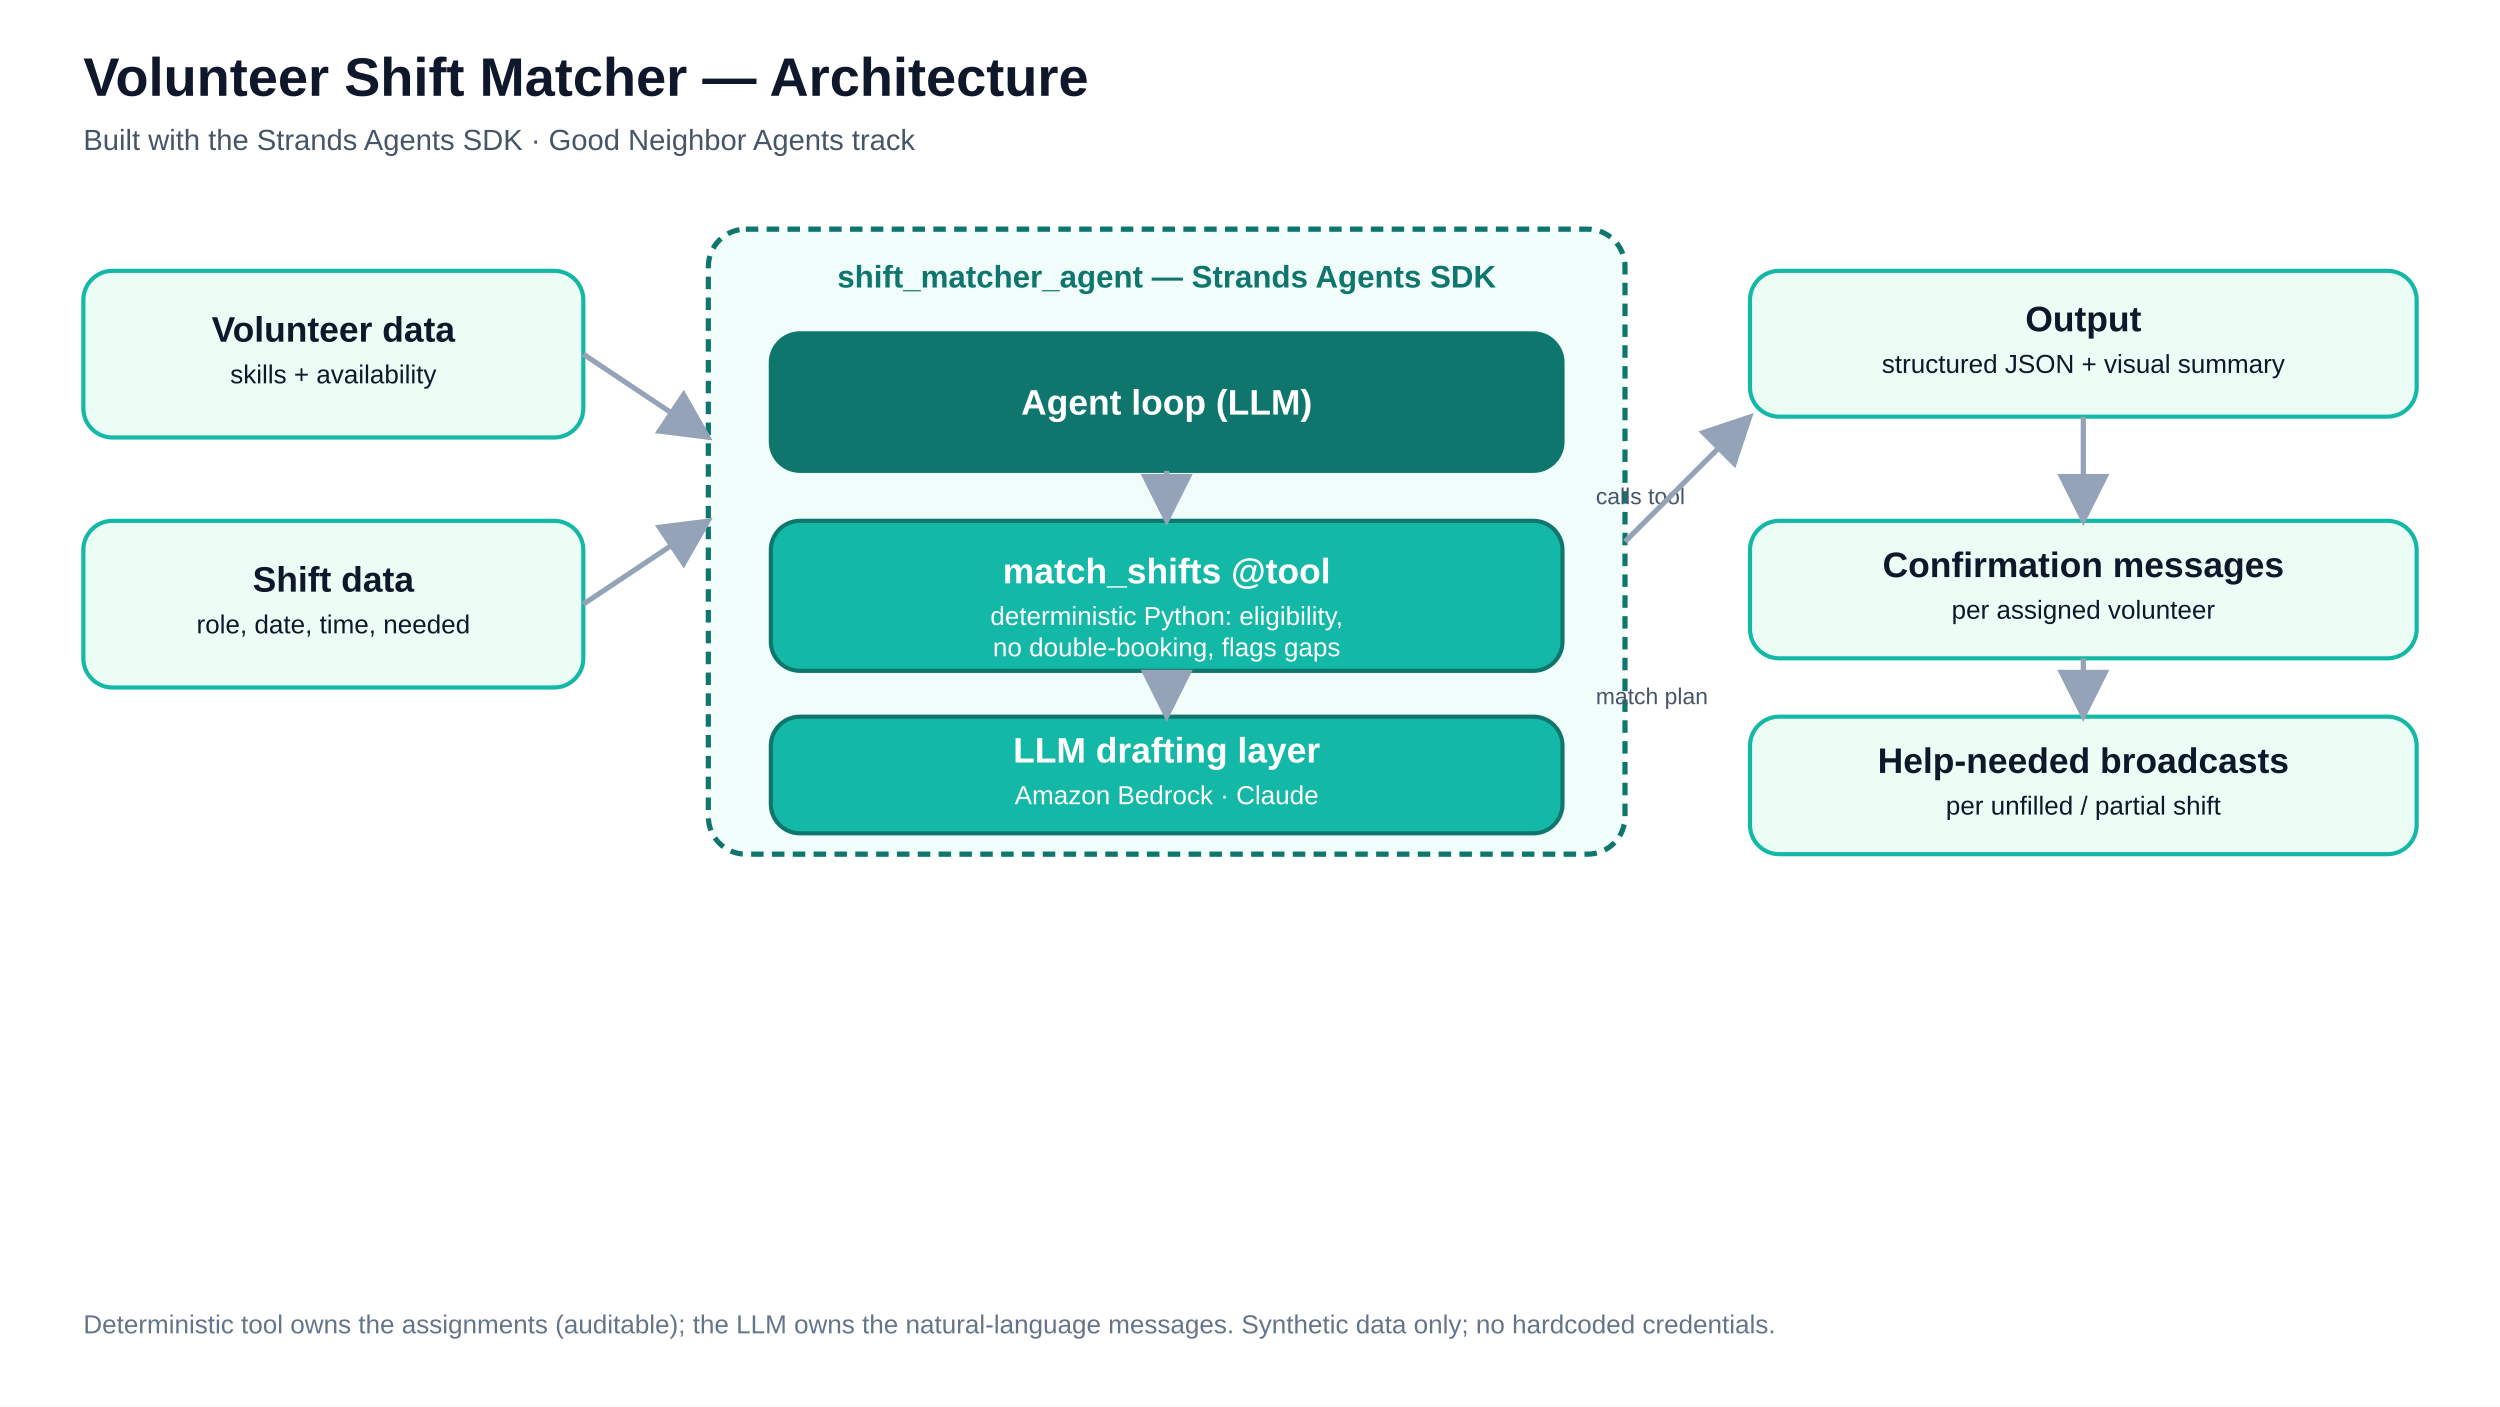
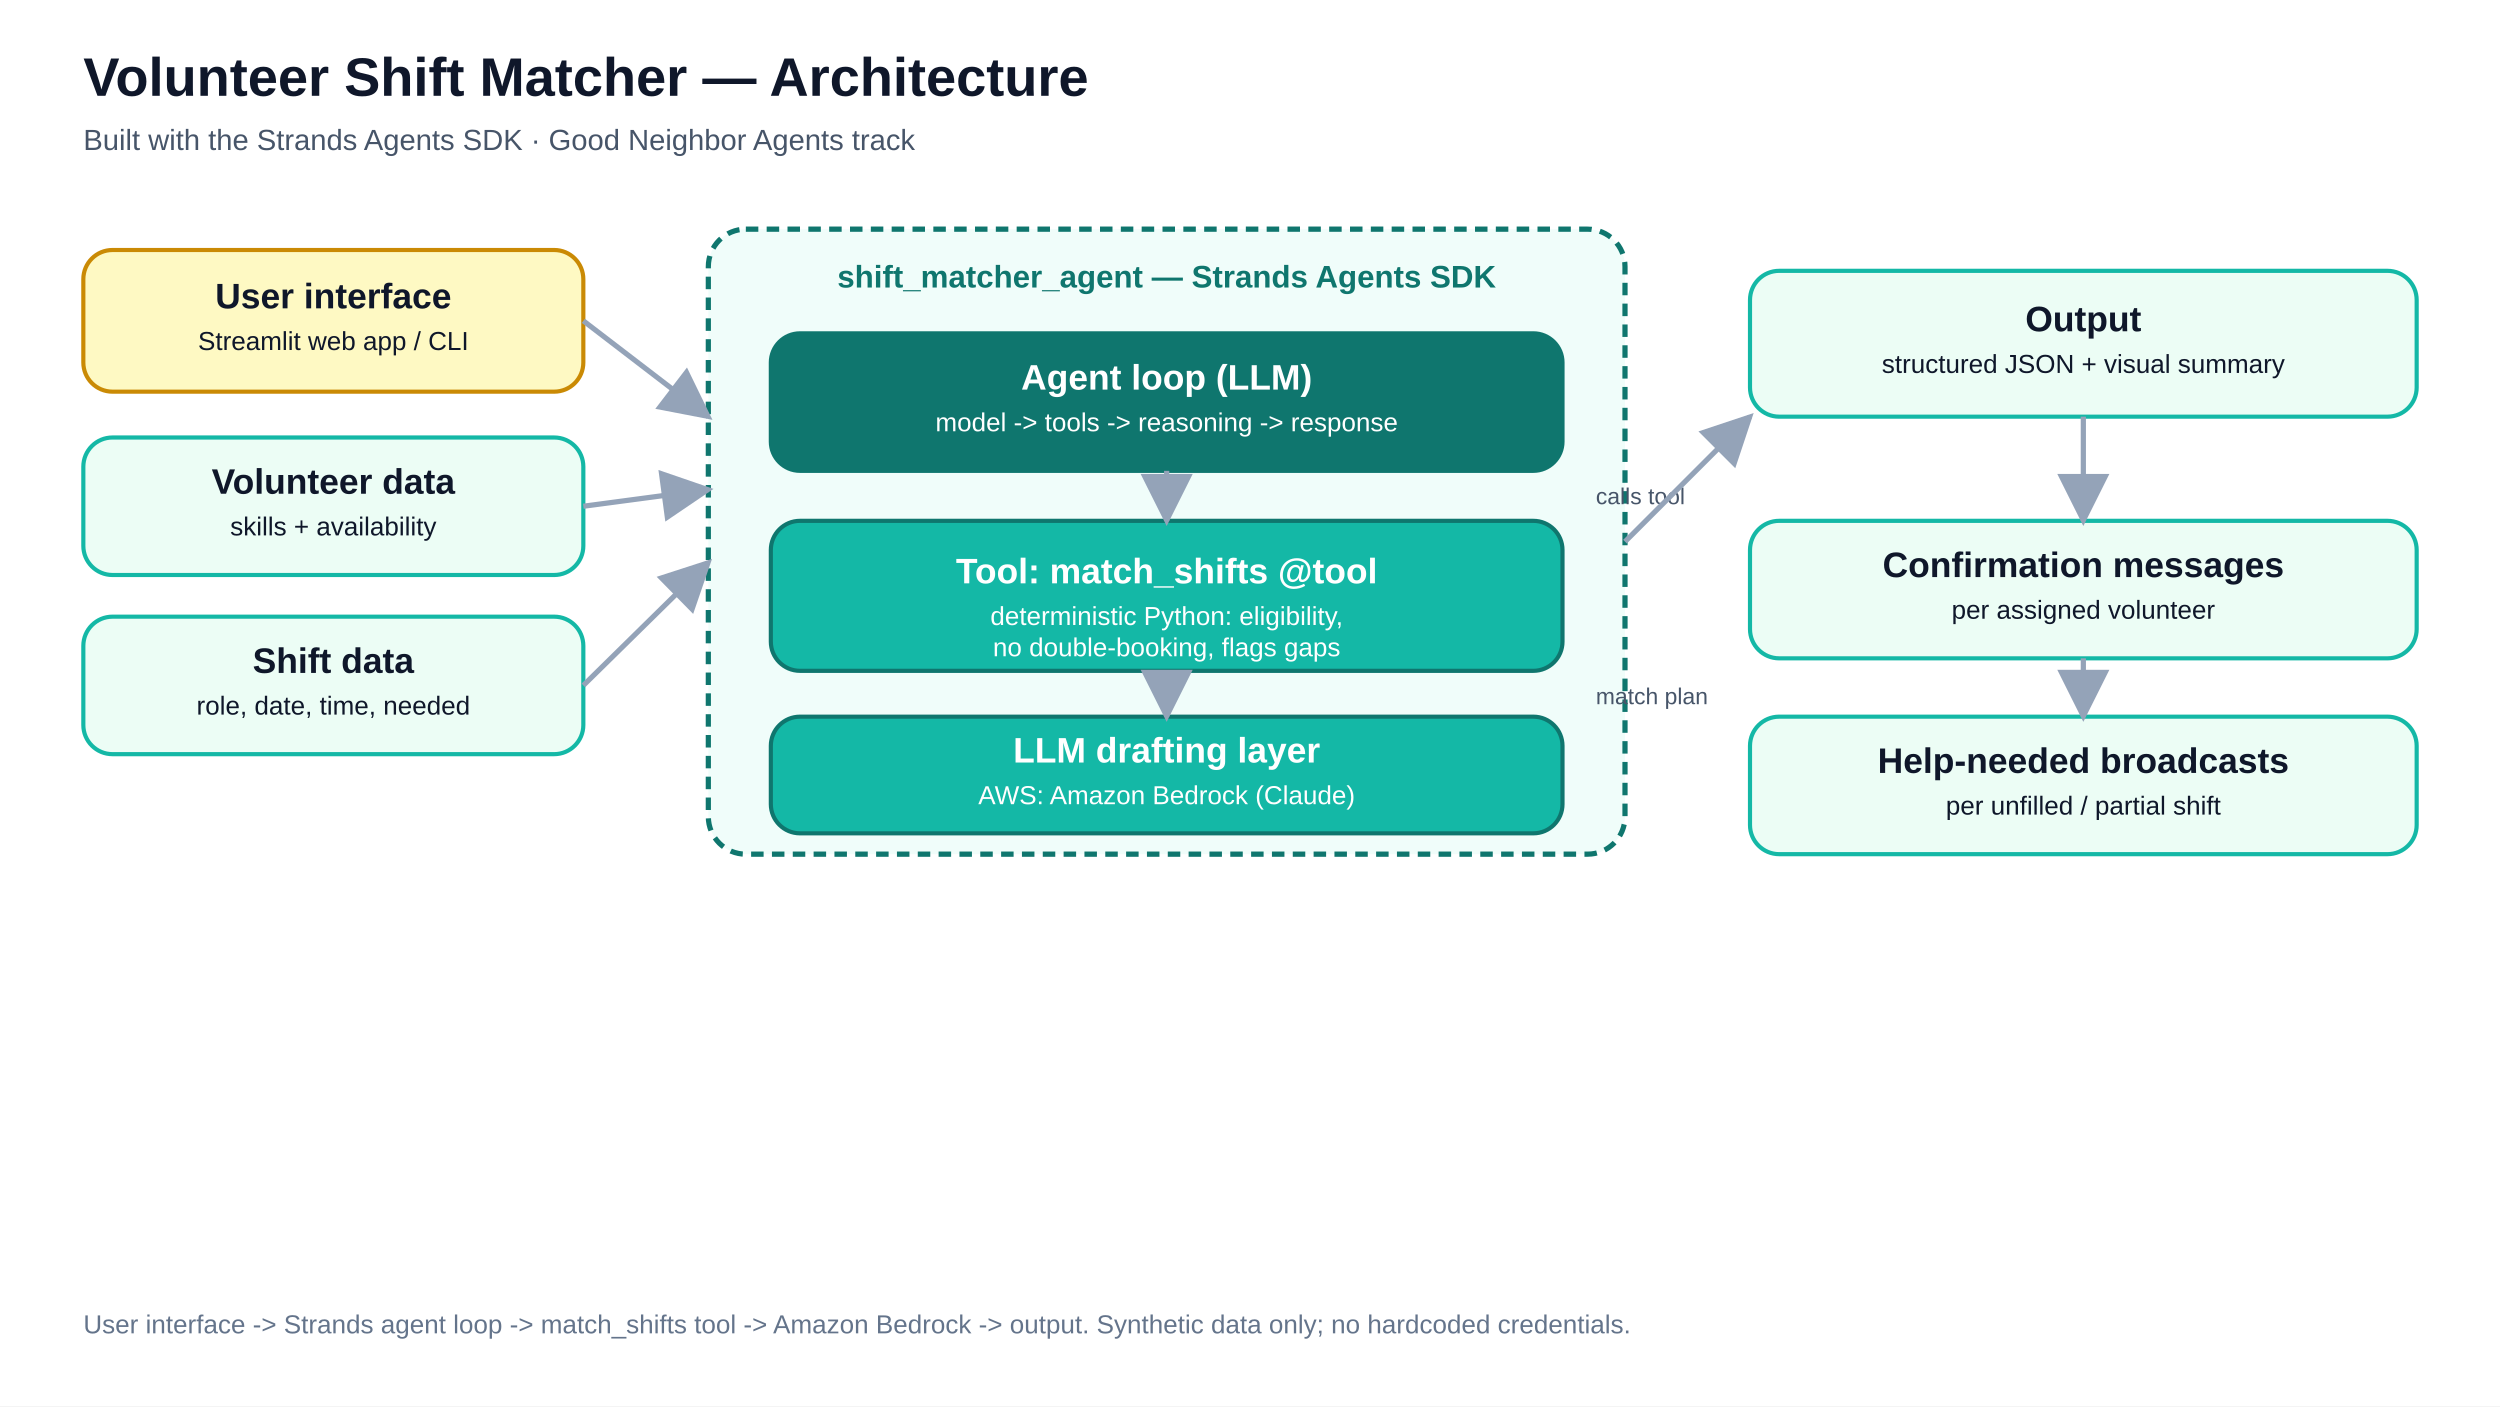
<svg xmlns="http://www.w3.org/2000/svg" width="1200" height="675" viewBox="0 0 1200 675">
  <rect width="1200" height="675" fill="#ffffff" />
  <defs>
    <marker id="arrow" markerWidth="12" markerHeight="12" refX="9" refY="5" orient="auto" markerUnits="strokeWidth">
      <path d="M0,0 L10,5 L0,10 z" fill="#94a3b8" />
    </marker>
  </defs>
  <text x="40" y="46" font-family="Segoe UI, Arial, sans-serif" font-size="26" font-weight="800" fill="#0f172a">Volunteer Shift Matcher — Architecture</text>
  <text x="40" y="72" font-family="Segoe UI, Arial, sans-serif" font-size="14" fill="#475569">Built with the Strands Agents SDK · Good Neighbor Agents track</text>
-   <rect x="40" y="130" width="240" height="80" rx="14" fill="#ecfdf5" stroke="#14b8a6" stroke-width="2" />
-   <text x="160.0" y="164.0" text-anchor="middle" font-family="Segoe UI, Arial, sans-serif" font-size="17" font-weight="700" fill="#0f172a">Volunteer data</text>
-   <text x="160.0" y="184.0" text-anchor="middle" font-family="Segoe UI, Arial, sans-serif" font-size="12.5" fill="#0f172a">skills + availability</text>
-   <rect x="40" y="250" width="240" height="80" rx="14" fill="#ecfdf5" stroke="#14b8a6" stroke-width="2" />
-   <text x="160.0" y="284.0" text-anchor="middle" font-family="Segoe UI, Arial, sans-serif" font-size="17" font-weight="700" fill="#0f172a">Shift data</text>
-   <text x="160.0" y="304.0" text-anchor="middle" font-family="Segoe UI, Arial, sans-serif" font-size="12.5" fill="#0f172a">role, date, time, needed</text>
+   <rect x="40" y="120" width="240" height="68" rx="14" fill="#fef9c3" stroke="#ca8a04" stroke-width="2" />
+   <text x="160.0" y="148.0" text-anchor="middle" font-family="Segoe UI, Arial, sans-serif" font-size="17" font-weight="700" fill="#0f172a">User interface</text>
+   <text x="160.0" y="168.0" text-anchor="middle" font-family="Segoe UI, Arial, sans-serif" font-size="12.5" fill="#0f172a">Streamlit web app / CLI</text>
+   <rect x="40" y="210" width="240" height="66" rx="14" fill="#ecfdf5" stroke="#14b8a6" stroke-width="2" />
+   <text x="160.0" y="237.0" text-anchor="middle" font-family="Segoe UI, Arial, sans-serif" font-size="17" font-weight="700" fill="#0f172a">Volunteer data</text>
+   <text x="160.0" y="257.0" text-anchor="middle" font-family="Segoe UI, Arial, sans-serif" font-size="12.5" fill="#0f172a">skills + availability</text>
+   <rect x="40" y="296" width="240" height="66" rx="14" fill="#ecfdf5" stroke="#14b8a6" stroke-width="2" />
+   <text x="160.0" y="323.0" text-anchor="middle" font-family="Segoe UI, Arial, sans-serif" font-size="17" font-weight="700" fill="#0f172a">Shift data</text>
+   <text x="160.0" y="343.0" text-anchor="middle" font-family="Segoe UI, Arial, sans-serif" font-size="12.5" fill="#0f172a">role, date, time, needed</text>
  <rect x="340" y="110" width="440" height="300" rx="18" fill="#f0fdfa" stroke="#0f766e" stroke-width="2.5" stroke-dasharray="6 4" />
  <text x="560" y="138" text-anchor="middle" font-family="Segoe UI, Arial, sans-serif" font-size="15" font-weight="800" fill="#0f766e">shift_matcher_agent — Strands Agents SDK</text>
  <rect x="370" y="160" width="380" height="66" rx="14" fill="#0f766e" stroke="#0f766e" stroke-width="2" />
-   <text x="560.0" y="199.0" text-anchor="middle" font-family="Segoe UI, Arial, sans-serif" font-size="17" font-weight="700" fill="#ffffff">Agent loop (LLM)</text>
+   <text x="560.0" y="187.0" text-anchor="middle" font-family="Segoe UI, Arial, sans-serif" font-size="17" font-weight="700" fill="#ffffff">Agent loop (LLM)</text>
+   <text x="560.0" y="207.0" text-anchor="middle" font-family="Segoe UI, Arial, sans-serif" font-size="12.5" fill="#ffffff">model -&gt; tools -&gt; reasoning -&gt; response</text>
  <rect x="370" y="250" width="380" height="72" rx="14" fill="#14b8a6" stroke="#0f766e" stroke-width="2" />
-   <text x="560.0" y="280.0" text-anchor="middle" font-family="Segoe UI, Arial, sans-serif" font-size="17" font-weight="700" fill="#ffffff">match_shifts  @tool</text>
+   <text x="560.0" y="280.0" text-anchor="middle" font-family="Segoe UI, Arial, sans-serif" font-size="17" font-weight="700" fill="#ffffff">Tool: match_shifts  @tool</text>
  <text x="560.0" y="300.0" text-anchor="middle" font-family="Segoe UI, Arial, sans-serif" font-size="12.5" fill="#ffffff">deterministic Python: eligibility,</text>
  <text x="560.0" y="315.0" text-anchor="middle" font-family="Segoe UI, Arial, sans-serif" font-size="12.5" fill="#ffffff">no double-booking, flags gaps</text>
  <rect x="370" y="344" width="380" height="56" rx="14" fill="#14b8a6" stroke="#0f766e" stroke-width="2" />
  <text x="560.0" y="366.0" text-anchor="middle" font-family="Segoe UI, Arial, sans-serif" font-size="17" font-weight="700" fill="#ffffff">LLM drafting layer</text>
-   <text x="560.0" y="386.0" text-anchor="middle" font-family="Segoe UI, Arial, sans-serif" font-size="12.5" fill="#ffffff">Amazon Bedrock · Claude</text>
+   <text x="560.0" y="386.0" text-anchor="middle" font-family="Segoe UI, Arial, sans-serif" font-size="12.5" fill="#ffffff">AWS: Amazon Bedrock (Claude)</text>
  <line x1="560" y1="226" x2="560" y2="250" stroke="#94a3b8" stroke-width="2.5" marker-end="url(#arrow)" />
  <line x1="560" y1="322" x2="560" y2="344" stroke="#94a3b8" stroke-width="2.5" marker-end="url(#arrow)" />
  <text x="766" y="242" text-anchor="start" font-family="Segoe UI, Arial, sans-serif" font-size="11" fill="#475569">calls tool</text>
  <text x="766" y="338" text-anchor="start" font-family="Segoe UI, Arial, sans-serif" font-size="11" fill="#475569">match plan</text>
  <rect x="840" y="130" width="320" height="70" rx="14" fill="#ecfdf5" stroke="#14b8a6" stroke-width="2" />
  <text x="1000.0" y="159.0" text-anchor="middle" font-family="Segoe UI, Arial, sans-serif" font-size="17" font-weight="700" fill="#0f172a">Output</text>
  <text x="1000.0" y="179.0" text-anchor="middle" font-family="Segoe UI, Arial, sans-serif" font-size="12.5" fill="#0f172a">structured JSON + visual summary</text>
  <rect x="840" y="250" width="320" height="66" rx="14" fill="#ecfdf5" stroke="#14b8a6" stroke-width="2" />
  <text x="1000.0" y="277.0" text-anchor="middle" font-family="Segoe UI, Arial, sans-serif" font-size="17" font-weight="700" fill="#0f172a">Confirmation messages</text>
  <text x="1000.0" y="297.0" text-anchor="middle" font-family="Segoe UI, Arial, sans-serif" font-size="12.5" fill="#0f172a">per assigned volunteer</text>
  <rect x="840" y="344" width="320" height="66" rx="14" fill="#ecfdf5" stroke="#14b8a6" stroke-width="2" />
  <text x="1000.0" y="371.0" text-anchor="middle" font-family="Segoe UI, Arial, sans-serif" font-size="17" font-weight="700" fill="#0f172a">Help-needed broadcasts</text>
  <text x="1000.0" y="391.0" text-anchor="middle" font-family="Segoe UI, Arial, sans-serif" font-size="12.5" fill="#0f172a">per unfilled / partial shift</text>
-   <line x1="280" y1="170" x2="340" y2="210" stroke="#94a3b8" stroke-width="2.5" marker-end="url(#arrow)" />
-   <line x1="280" y1="290" x2="340" y2="250" stroke="#94a3b8" stroke-width="2.5" marker-end="url(#arrow)" />
+   <line x1="280" y1="154" x2="340" y2="200" stroke="#94a3b8" stroke-width="2.5" marker-end="url(#arrow)" />
+   <line x1="280" y1="243" x2="340" y2="235" stroke="#94a3b8" stroke-width="2.5" marker-end="url(#arrow)" />
+   <line x1="280" y1="329" x2="340" y2="270" stroke="#94a3b8" stroke-width="2.5" marker-end="url(#arrow)" />
  <line x1="780" y1="260" x2="840" y2="200" stroke="#94a3b8" stroke-width="2.5" marker-end="url(#arrow)" />
  <line x1="1000" y1="200" x2="1000" y2="250" stroke="#94a3b8" stroke-width="2.5" marker-end="url(#arrow)" />
  <line x1="1000" y1="316" x2="1000" y2="344" stroke="#94a3b8" stroke-width="2.5" marker-end="url(#arrow)" />
-   <text x="40" y="640" font-family="Segoe UI, Arial, sans-serif" font-size="12.5" fill="#64748b">Deterministic tool owns the assignments (auditable); the LLM owns the natural-language messages. Synthetic data only; no hardcoded credentials.</text>
+   <text x="40" y="640" font-family="Segoe UI, Arial, sans-serif" font-size="12.5" fill="#64748b">User interface -&gt; Strands agent loop -&gt; match_shifts tool -&gt; Amazon Bedrock -&gt; output. Synthetic data only; no hardcoded credentials.</text>
</svg>
